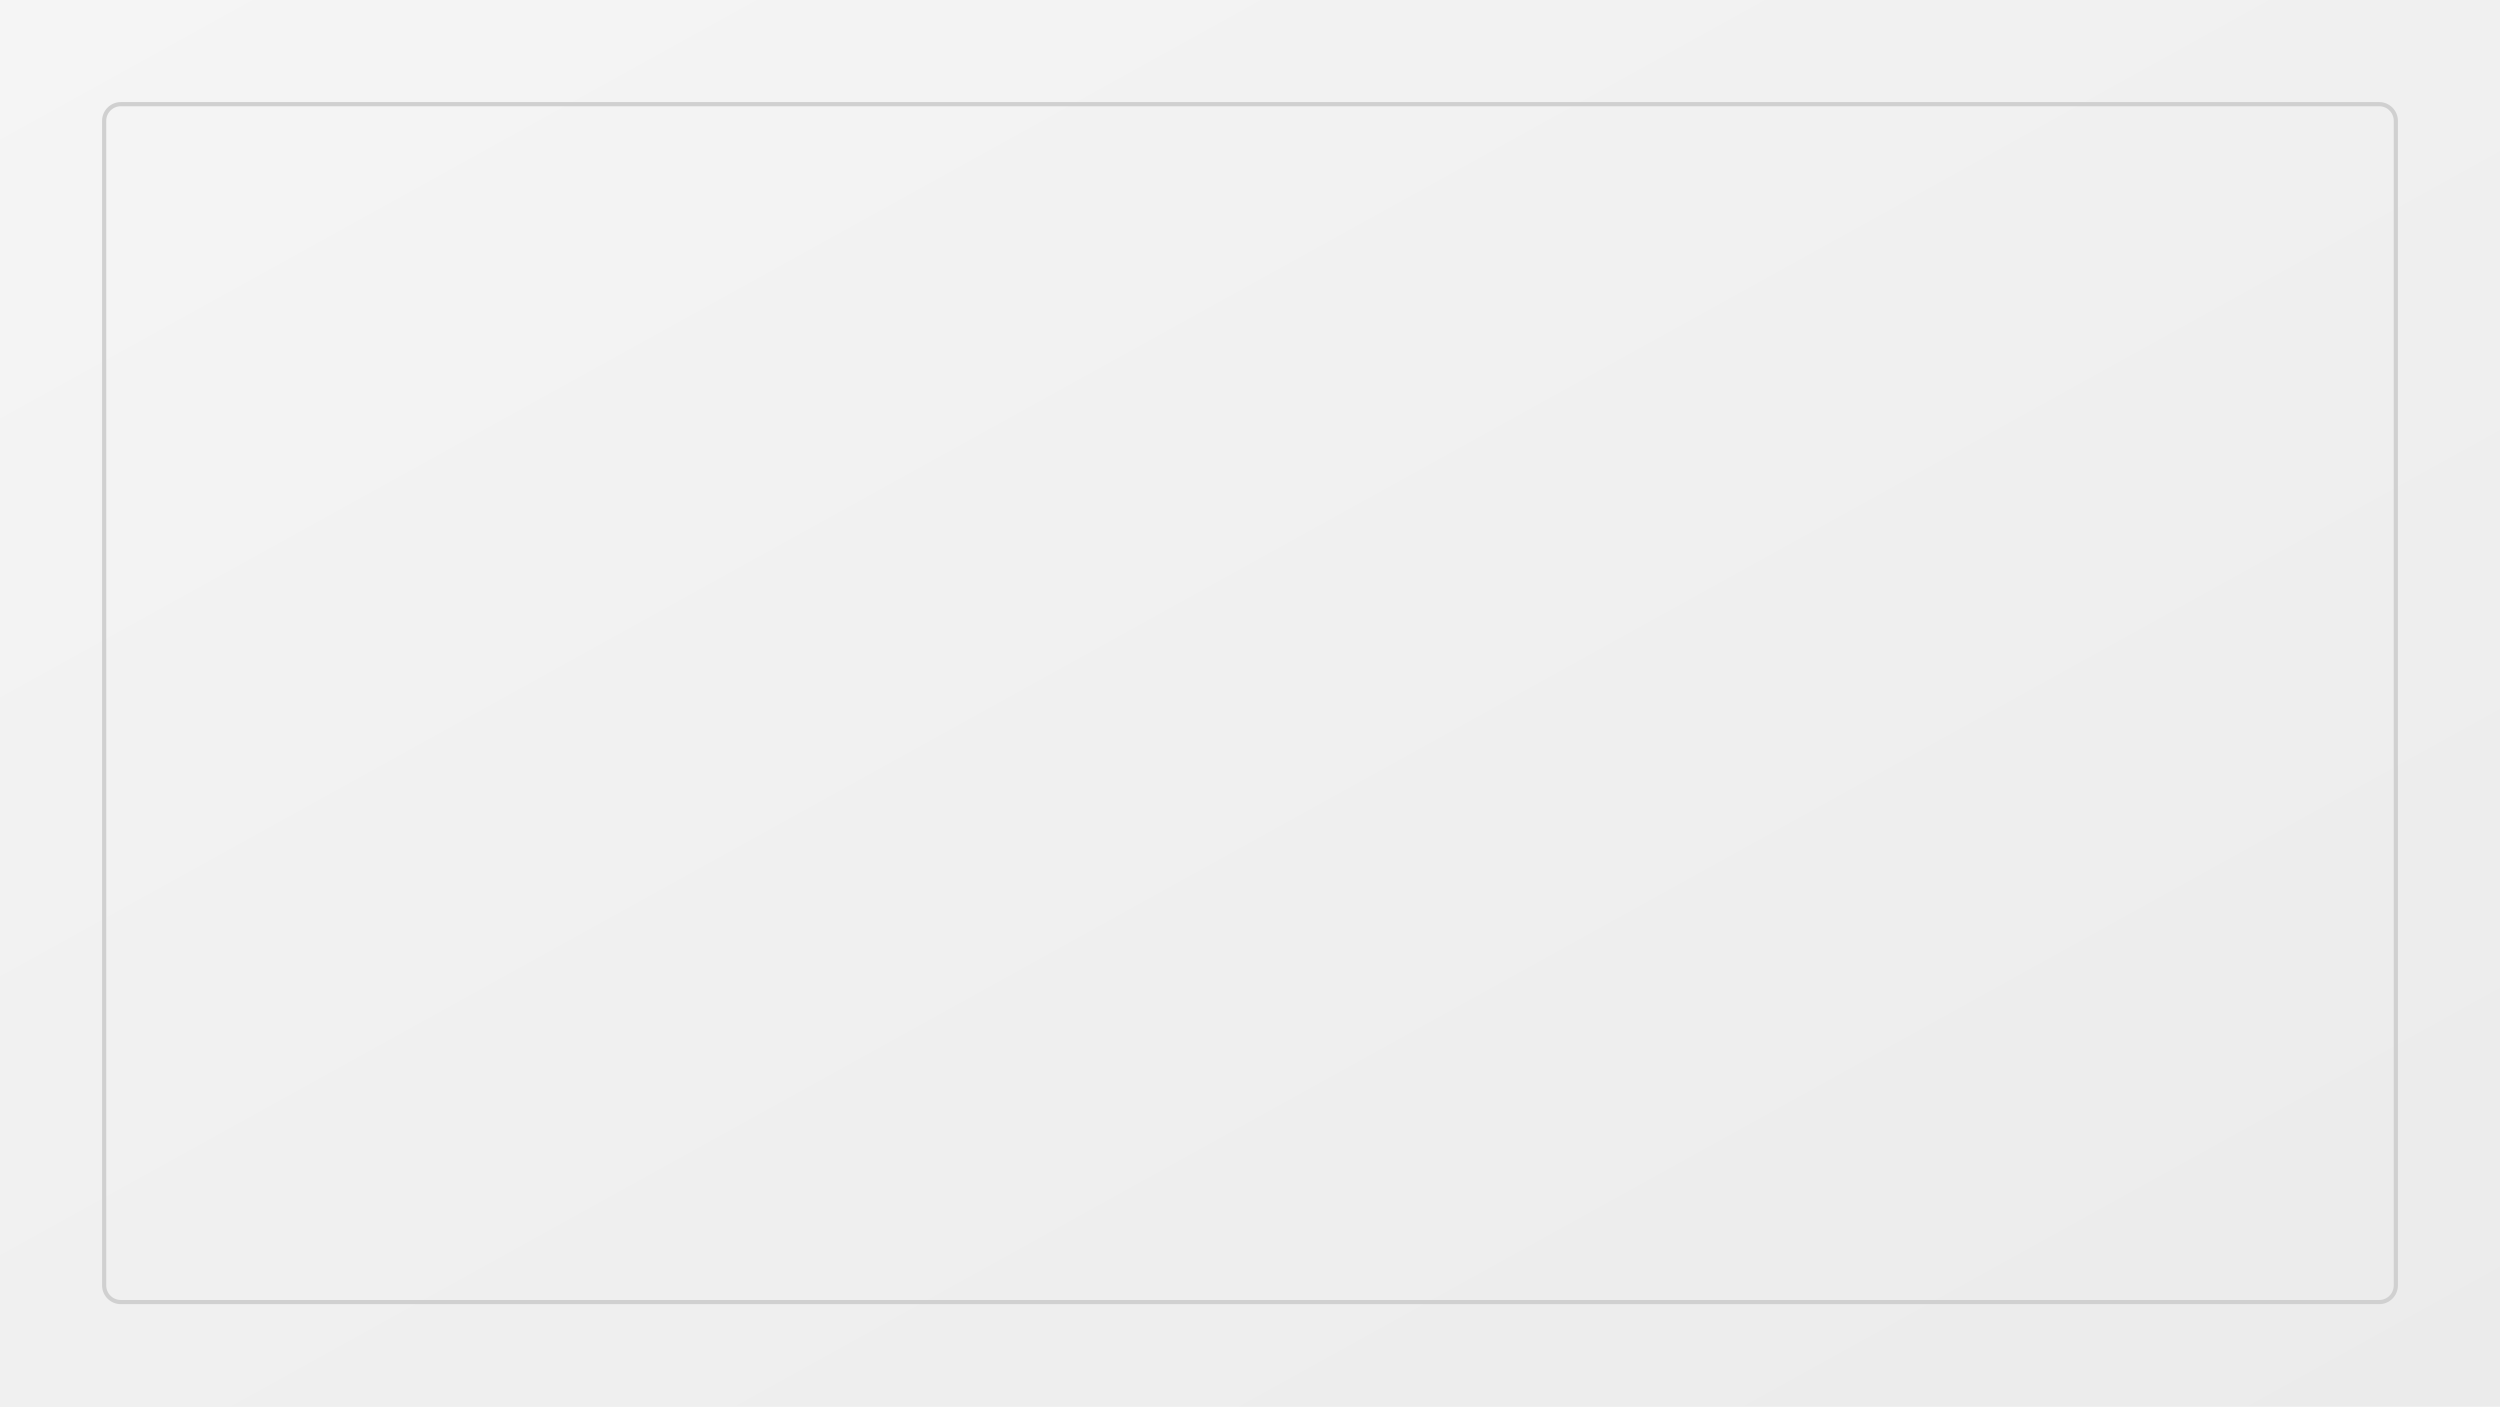
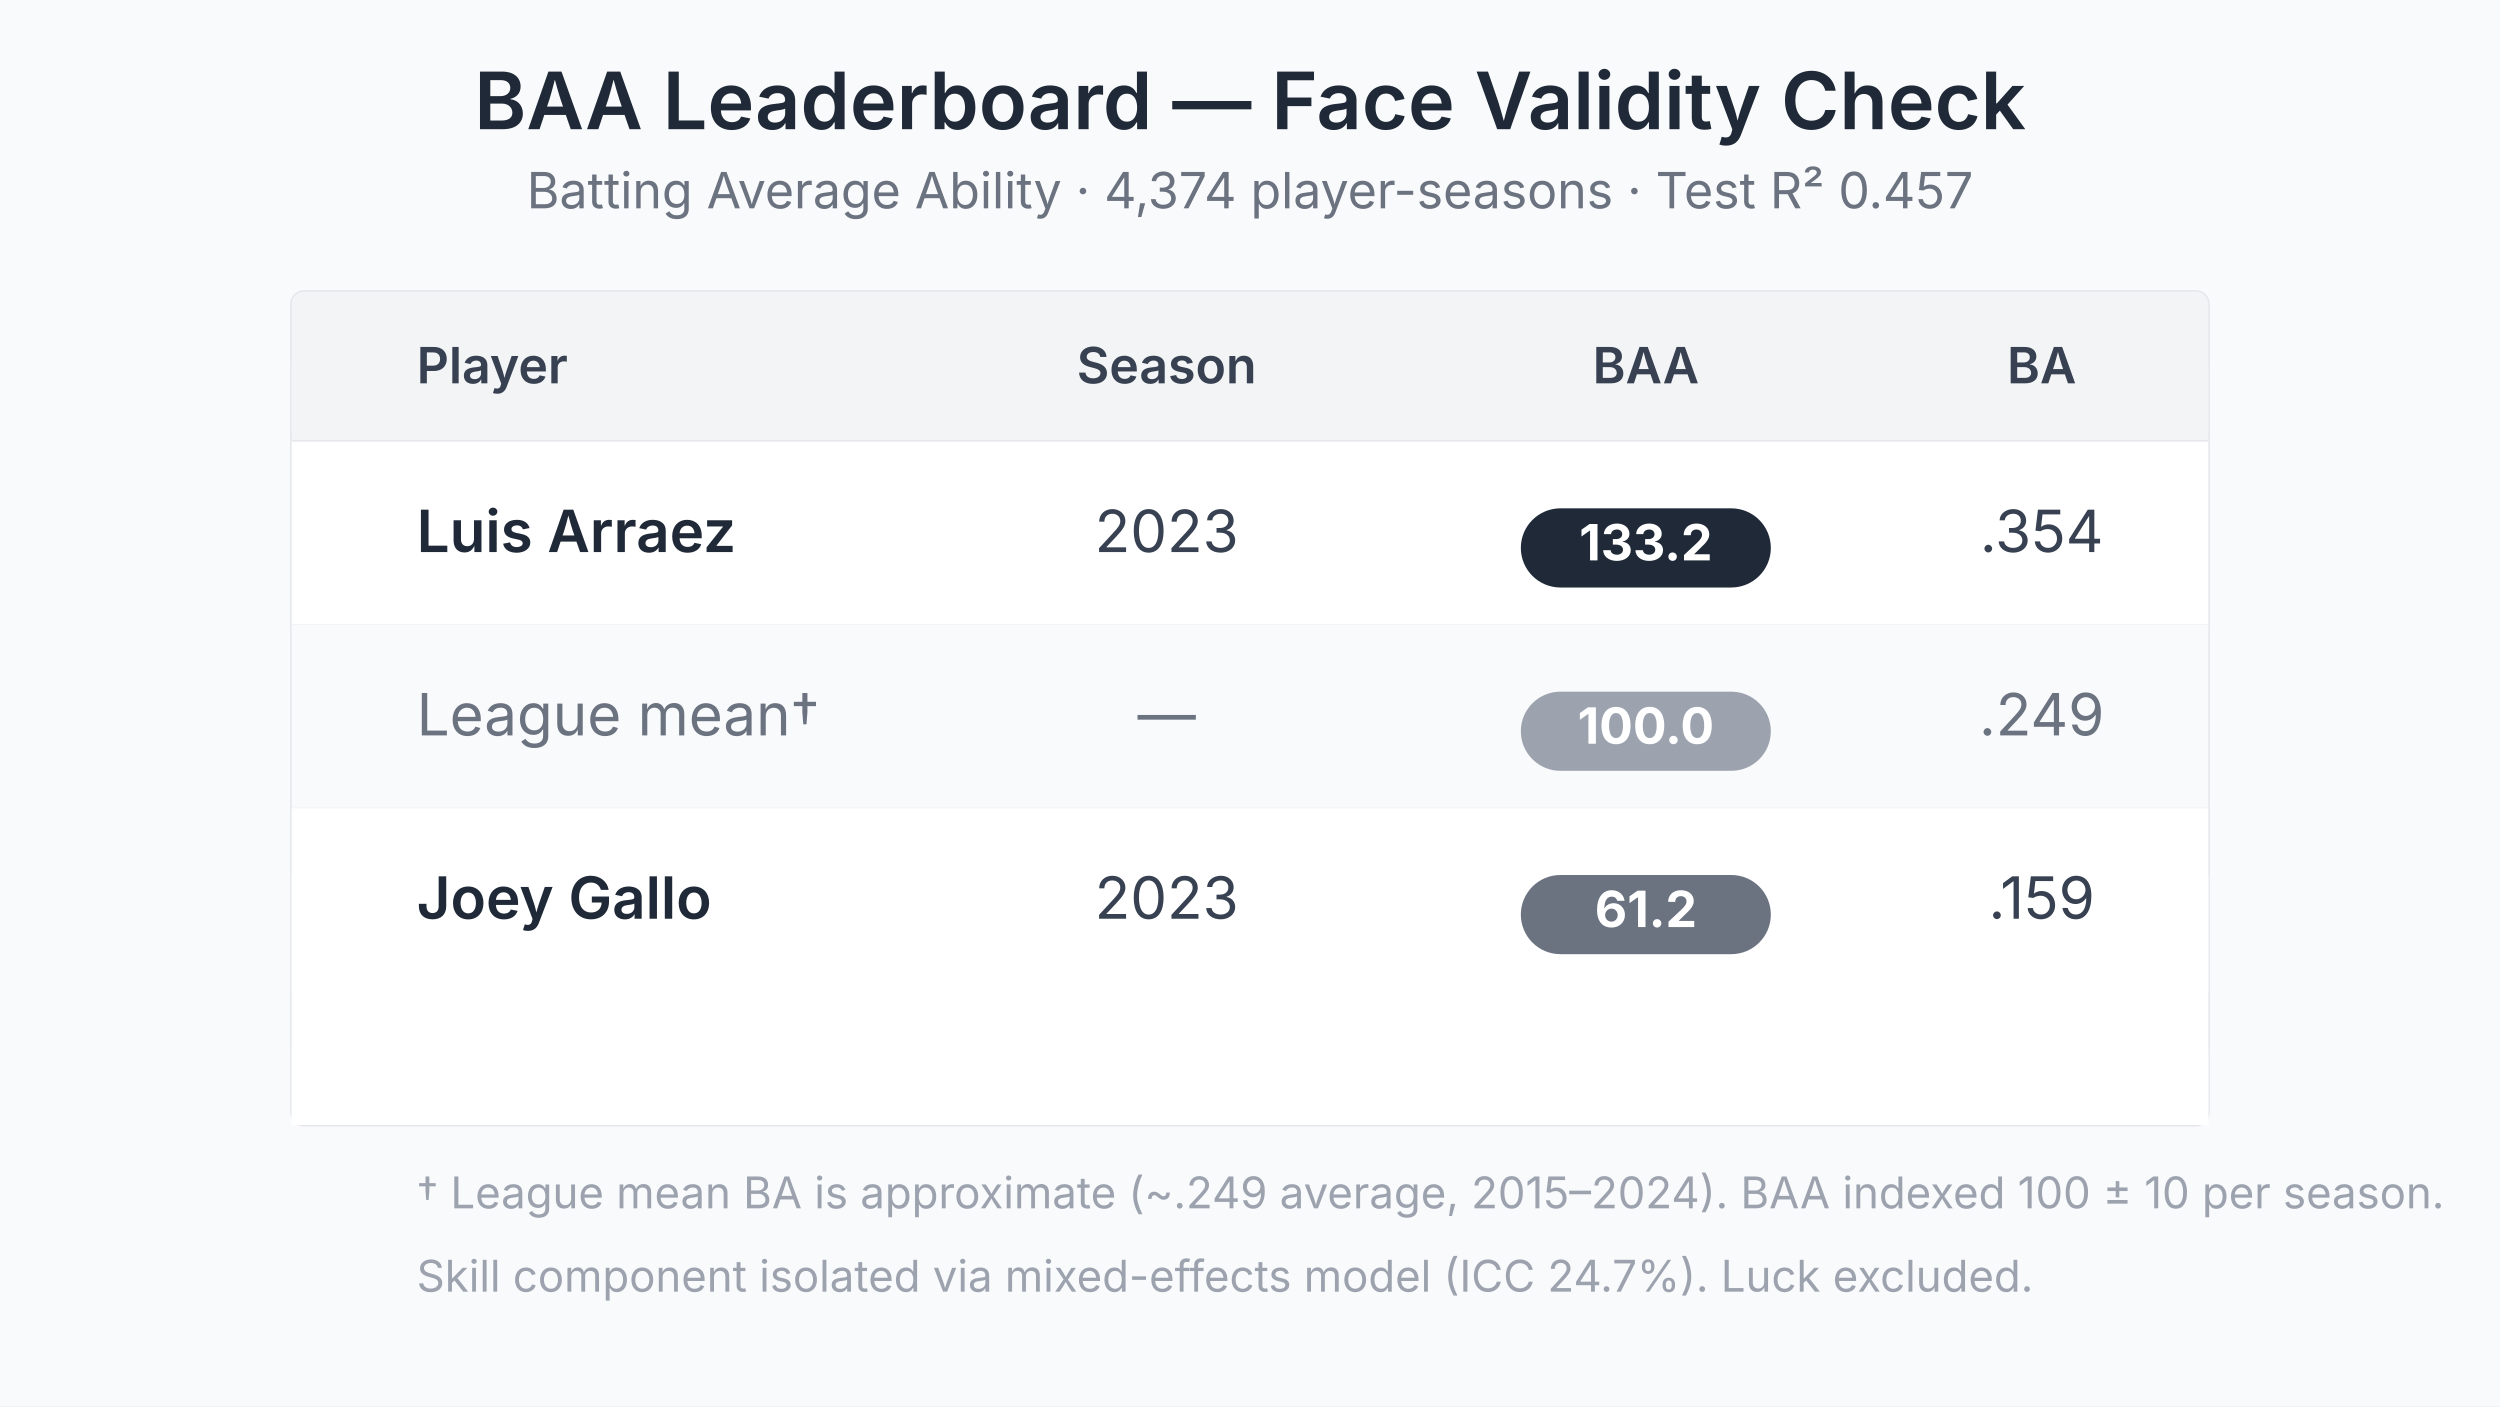
<svg xmlns="http://www.w3.org/2000/svg" viewBox="0 0 1200 675">
-   <defs>
-     <linearGradient id="grad" x1="0%" y1="0%" x2="100%" y2="100%">
-       <stop offset="0%" style="stop-color:#f5f5f5;stop-opacity:1" />
-       <stop offset="100%" style="stop-color:#ebebeb;stop-opacity:1" />
-     </linearGradient>
-   </defs>
-   <rect width="1200" height="675" fill="url(#grad)" />
-   <rect x="50" y="50" width="1100" height="575" rx="8" fill="none" stroke="#d0d0d0" stroke-width="2" />
+   <rect width="1200" height="675" fill="#f9fafb" />
+   <text x="600" y="62" font-family="system-ui,-apple-system,sans-serif" font-size="38" font-weight="600" fill="#1f2937" text-anchor="middle">BAA Leaderboard — Face Validity Check</text>
+   <text x="600" y="100" font-family="system-ui,-apple-system,sans-serif" font-size="24" fill="#6b7280" text-anchor="middle">Batting Average Ability · 4,374 player-seasons · Test R² 0.457</text>
+   <rect x="140" y="140" width="920" height="400" rx="6" fill="#ffffff" stroke="#e5e7eb" stroke-width="1.5" />
+   <rect x="140" y="140" width="920" height="72" rx="6" fill="#f3f4f6" />
+   <rect x="140" y="175" width="920" height="37" fill="#f3f4f6" />
+   <text x="200" y="184" font-family="system-ui,-apple-system,sans-serif" font-size="24" font-weight="600" fill="#374151">Player</text>
+   <text x="560" y="184" font-family="system-ui,-apple-system,sans-serif" font-size="24" font-weight="600" fill="#374151" text-anchor="middle">Season</text>
+   <text x="790" y="184" font-family="system-ui,-apple-system,sans-serif" font-size="24" font-weight="600" fill="#374151" text-anchor="middle">BAA</text>
+   <text x="980" y="184" font-family="system-ui,-apple-system,sans-serif" font-size="24" font-weight="600" fill="#374151" text-anchor="middle">BA</text>
+   <line x1="140" y1="212" x2="1060" y2="212" stroke="#e5e7eb" stroke-width="1.5" />
+   <rect x="140" y="212" width="920" height="88" fill="#ffffff" />
+   <text x="200" y="265" font-family="system-ui,-apple-system,sans-serif" font-size="28" font-weight="600" fill="#1f2937">Luis Arraez</text>
+   <text x="560" y="265" font-family="system-ui,-apple-system,sans-serif" font-size="28" fill="#374151" text-anchor="middle">2023</text>
+   <rect x="730" y="244" width="120" height="38" rx="19" fill="#1f2937" />
+   <text x="790" y="269" font-family="system-ui,-apple-system,sans-serif" font-size="24" font-weight="700" fill="#ffffff" text-anchor="middle">133.2</text>
+   <text x="980" y="265" font-family="system-ui,-apple-system,sans-serif" font-size="28" fill="#374151" text-anchor="middle">.354</text>
+   <line x1="140" y1="300" x2="1060" y2="300" stroke="#f3f4f6" stroke-width="1" />
+   <rect x="140" y="300" width="920" height="88" fill="#f9fafb" />
+   <text x="200" y="353" font-family="system-ui,-apple-system,sans-serif" font-size="28" fill="#6b7280">League mean†</text>
+   <text x="560" y="353" font-family="system-ui,-apple-system,sans-serif" font-size="28" fill="#6b7280" text-anchor="middle">—</text>
+   <rect x="730" y="332" width="120" height="38" rx="19" fill="#9ca3af" />
+   <text x="790" y="357" font-family="system-ui,-apple-system,sans-serif" font-size="24" font-weight="700" fill="#ffffff" text-anchor="middle">100.0</text>
+   <text x="980" y="353" font-family="system-ui,-apple-system,sans-serif" font-size="28" fill="#6b7280" text-anchor="middle">.249</text>
+   <line x1="140" y1="388" x2="1060" y2="388" stroke="#f3f4f6" stroke-width="1" />
+   <rect x="140" y="388" width="920" height="88" fill="#ffffff" />
+   <rect x="140" y="420" width="920" height="56" rx="0" fill="#ffffff" />
+   <text x="200" y="441" font-family="system-ui,-apple-system,sans-serif" font-size="28" font-weight="600" fill="#1f2937">Joey Gallo</text>
+   <text x="560" y="441" font-family="system-ui,-apple-system,sans-serif" font-size="28" fill="#374151" text-anchor="middle">2023</text>
+   <rect x="730" y="420" width="120" height="38" rx="19" fill="#6b7280" />
+   <text x="790" y="445" font-family="system-ui,-apple-system,sans-serif" font-size="24" font-weight="700" fill="#ffffff" text-anchor="middle">61.2</text>
+   <text x="980" y="441" font-family="system-ui,-apple-system,sans-serif" font-size="28" fill="#374151" text-anchor="middle">.159</text>
+   <rect x="140" y="476" width="920" height="64" rx="0" fill="#ffffff" />
+   <rect x="140" y="504" width="920" height="36" rx="0" fill="#ffffff" />
+   <text x="200" y="580" font-family="system-ui,-apple-system,sans-serif" font-size="21" fill="#9ca3af">† League mean BA is approximate (~.249 average, 2015–2024). BAA indexed 100 ± 10 per season.</text>
+   <text x="200" y="620" font-family="system-ui,-apple-system,sans-serif" font-size="21" fill="#9ca3af">Skill component isolated via mixed-effects model (ICC 24.7%). Luck excluded.</text>
</svg>
